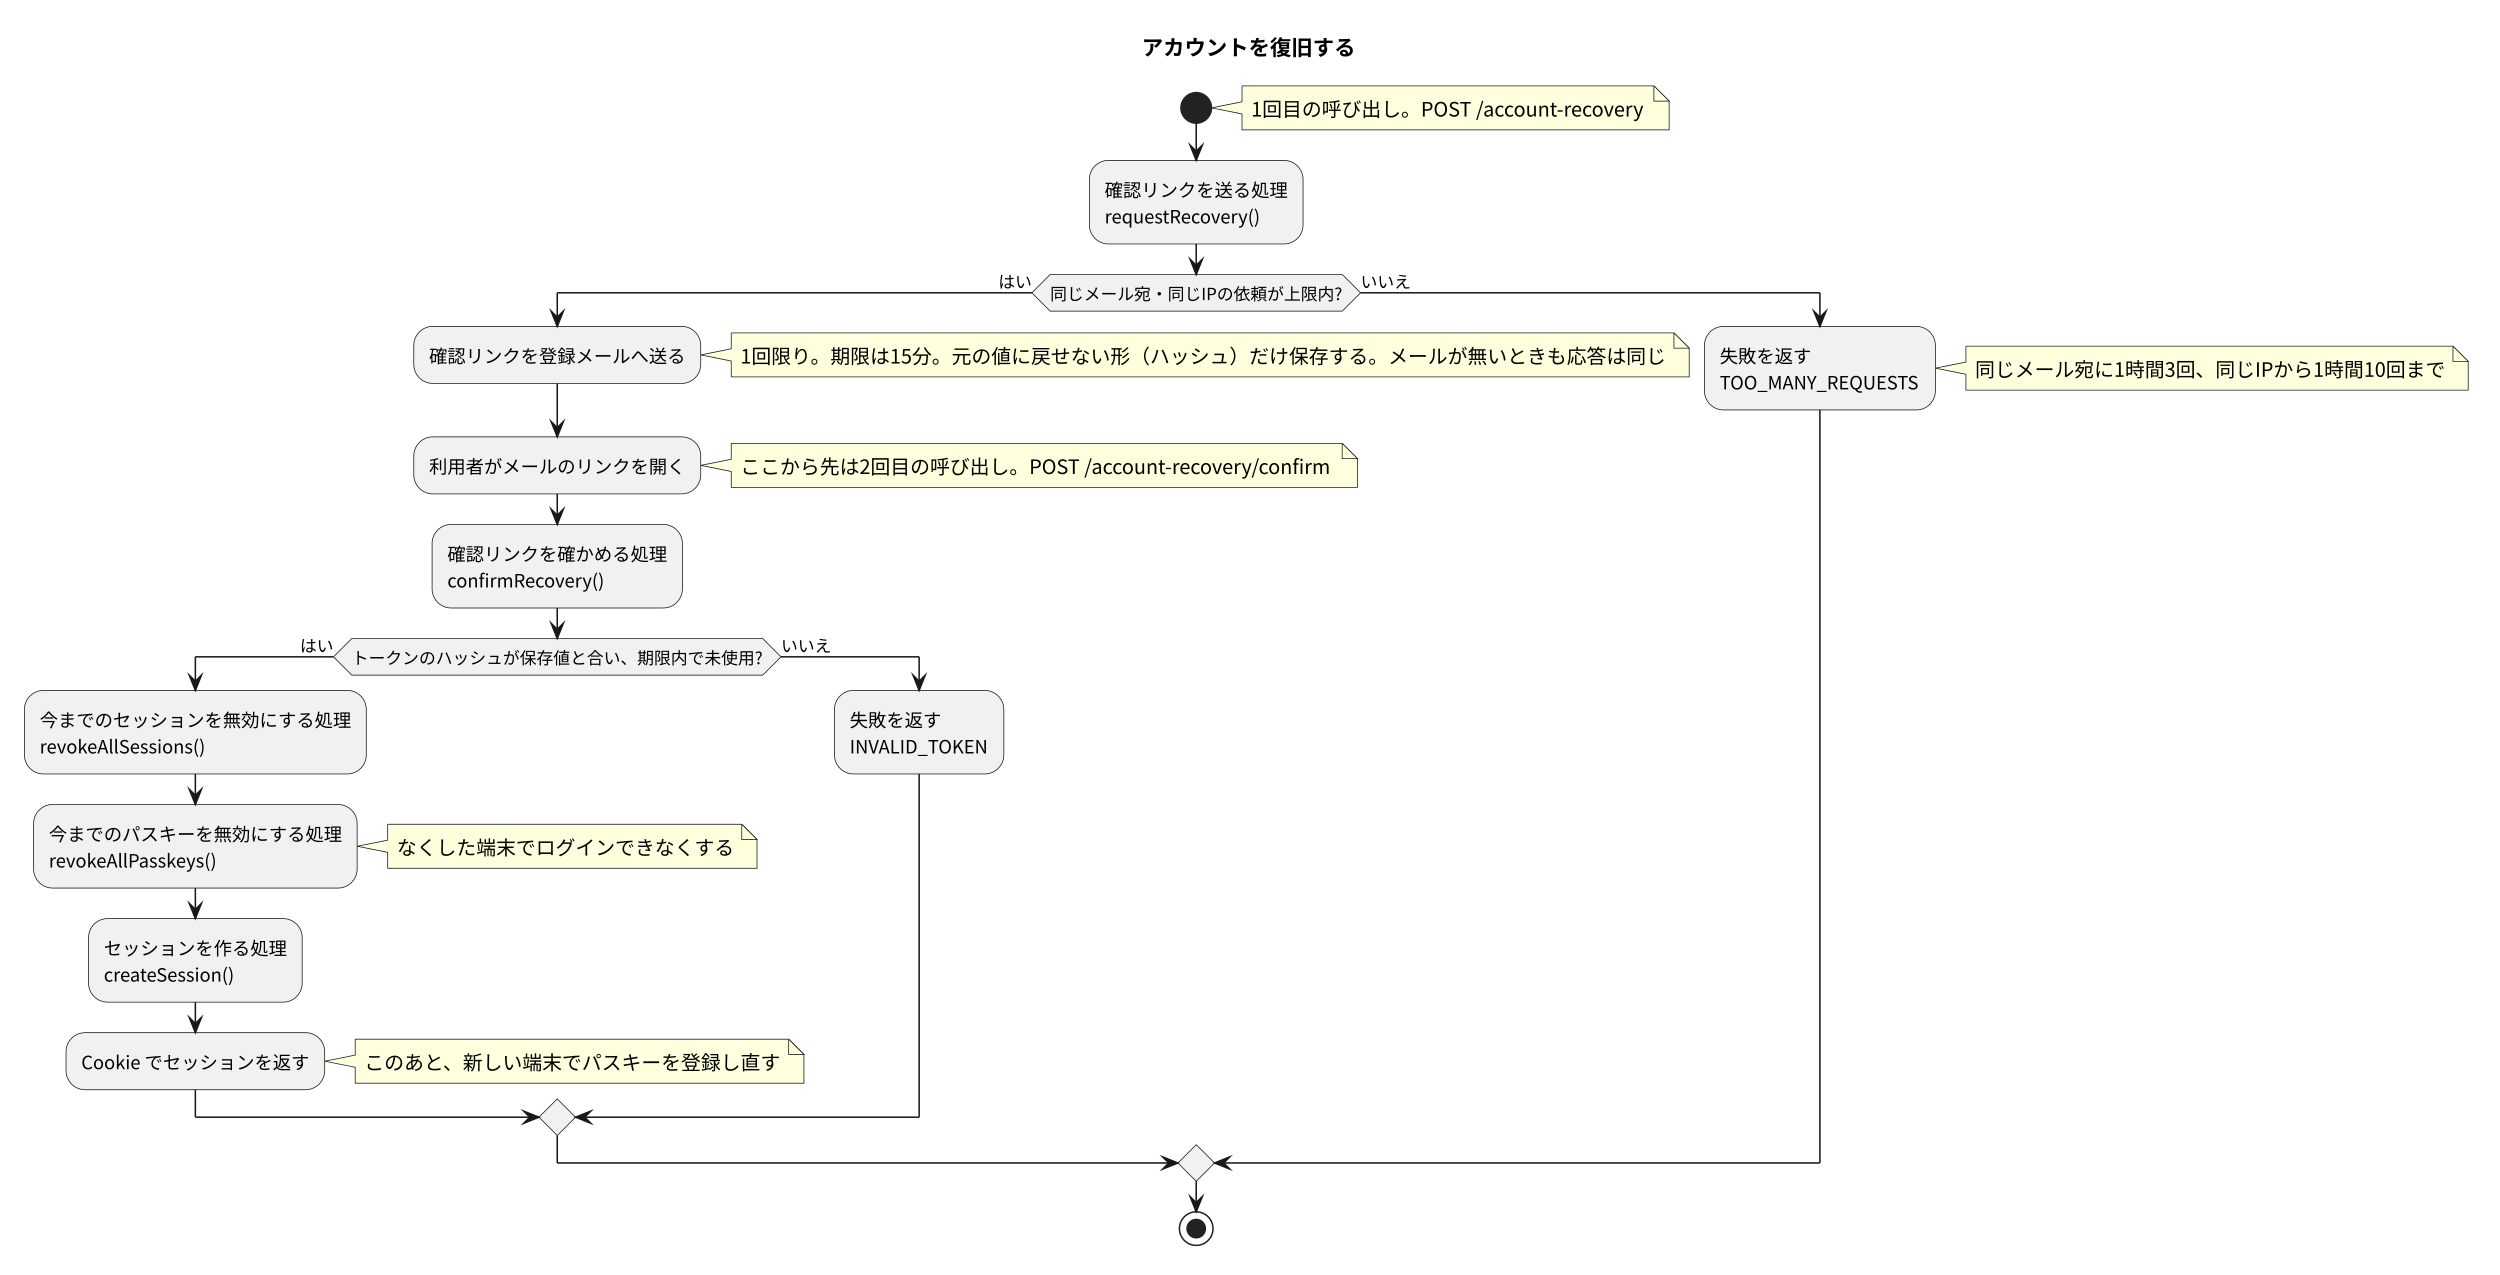
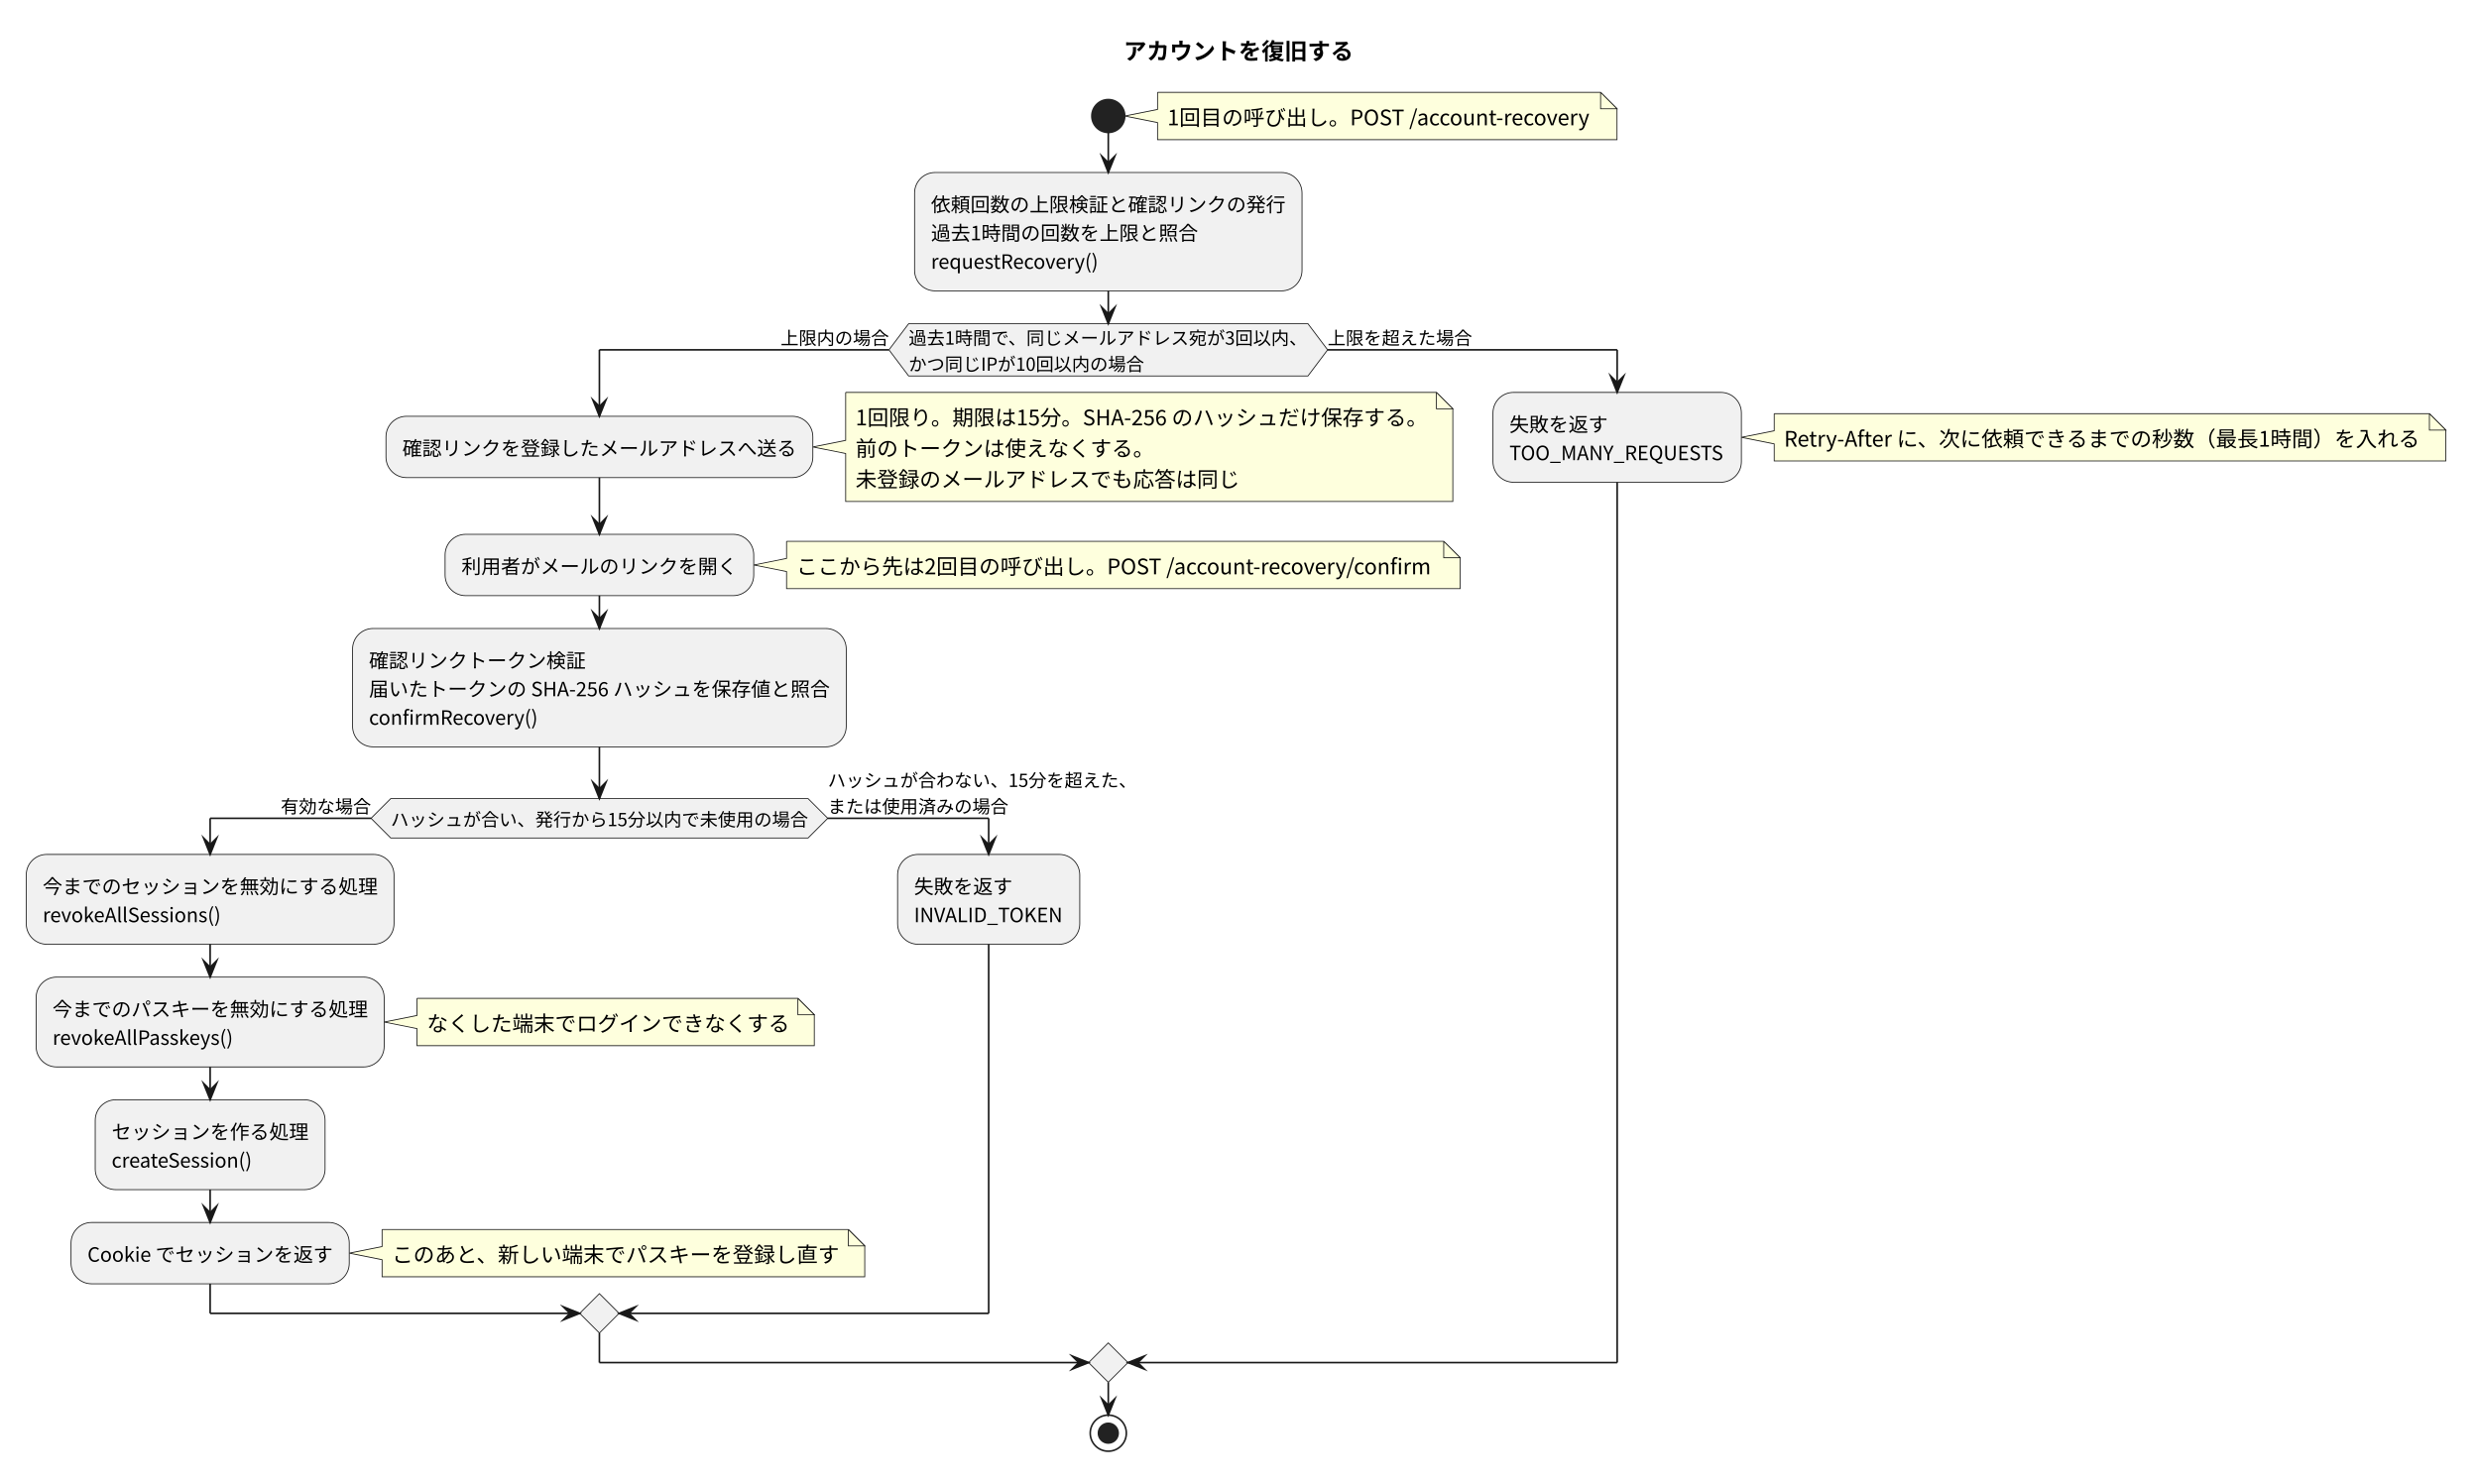
- <svg xmlns="http://www.w3.org/2000/svg" version="1.1" data-diagram-type="ACTIVITY" style="width:1638px;height:835px;background:#FFFFFF;" width="1638px" height="835px" viewBox="0 0 1638 835" zoomAndPan="magnify" preserveAspectRatio="none" contentStyleType="text/css">
+ <svg xmlns="http://www.w3.org/2000/svg" version="1.1" data-diagram-type="ACTIVITY" style="width:1510px;height:904px;background:#FFFFFF;" width="1510px" height="904px" viewBox="0 0 1510 904" zoomAndPan="magnify" preserveAspectRatio="none" contentStyleType="text/css">
  <defs />
  <g font-family="sans-serif" lengthAdjust="spacing">
    <g class="title" data-source-line="7">
-       <text x="748.087" y="36.24" fill="#000" font-size="14" textLength="139.999" font-weight="700" font-family="'Noto Sans CJK JP'">アカウントを復旧する</text>
+       <text x="684.395" y="36.24" fill="#000" font-size="14" textLength="139.999" font-weight="700" font-family="'Noto Sans CJK JP'">アカウントを復旧する</text>
    </g>
-     <path d="M813.759,56.272 L813.759,66.684 L793.759,70.684 L813.759,74.684 L813.759,85.096 A0,0 0 0 0 813.759,85.096 L1093.628,85.096 A0,0 0 0 0 1093.628,85.096 L1093.628,66.272 L1083.628,56.272 L813.759,56.272 A0,0 0 0 0 813.759,56.272" style="stroke:#181818;stroke-width:0.5;" fill="#FEFFDD" />
-     <path d="M1083.628,56.272 L1083.628,66.272 L1093.628,66.272 L1083.628,56.272" style="stroke:#181818;stroke-width:0.5;" fill="#FEFFDD" />
-     <text x="819.759" y="76.352" fill="#000" font-size="13" textLength="258.869" font-family="'Noto Sans CJK JP'">1回目の呼び出し。POST /account-recovery</text>
-     <ellipse cx="783.759" cy="70.684" rx="10" ry="10" fill="#222" style="stroke:#222;stroke-width:1;" />
-     <rect x="713.758" y="105.096" width="140.001" height="54.752" fill="#F1F1F1" style="stroke:#181818;stroke-width:0.5;" rx="12.5" ry="12.5" />
-     <text x="723.758" y="129.016" fill="#000" font-size="12" textLength="120.001" font-family="'Noto Sans CJK JP'">確認リンクを送る処理</text>
-     <text x="723.758" y="146.392" fill="#000" font-size="12" textLength="102.397" font-family="'Noto Sans CJK JP'">requestRecovery()</text>
-     <polygon points="688.059,179.848,879.458,179.848,891.458,191.848,879.458,203.848,688.059,203.848,676.059,191.848,688.059,179.848" fill="#F1F1F1" style="stroke:#181818;stroke-width:0.5;stroke-linejoin:miter;stroke-miterlimit:10;" />
-     <text x="688.059" y="196.644" fill="#000" font-size="11" textLength="191.399" font-family="'Noto Sans CJK JP'">同じメール宛・同じIPの依頼が上限内?</text>
-     <text x="654.059" y="188.68" fill="#000" font-size="11" textLength="22" font-family="'Noto Sans CJK JP'">はい</text>
-     <text x="891.458" y="188.68" fill="#000" font-size="11" textLength="33" font-family="'Noto Sans CJK JP'">いいえ</text>
-     <path d="M479.11,218.124 L479.11,228.536 L459.11,232.536 L479.11,236.536 L479.11,246.948 A0,0 0 0 0 479.11,246.948 L1106.755,246.948 A0,0 0 0 0 1106.755,246.948 L1106.755,228.124 L1096.755,218.124 L479.11,218.124 A0,0 0 0 0 479.11,218.124" style="stroke:#181818;stroke-width:0.5;" fill="#FEFFDD" />
-     <path d="M1096.755,218.124 L1096.755,228.124 L1106.755,228.124 L1096.755,218.124" style="stroke:#181818;stroke-width:0.5;" fill="#FEFFDD" />
-     <text x="485.11" y="238.204" fill="#000" font-size="13" textLength="606.645" font-family="'Noto Sans CJK JP'">1回限り。期限は15分。元の値に戻せない形（ハッシュ）だけ保存する。メールが無いときも応答は同じ</text>
-     <rect x="271.109" y="213.848" width="188.001" height="37.376" fill="#F1F1F1" style="stroke:#181818;stroke-width:0.5;" rx="12.5" ry="12.5" />
-     <text x="281.109" y="237.768" fill="#000" font-size="12" textLength="168.001" font-family="'Noto Sans CJK JP'">確認リンクを登録メールへ送る</text>
-     <path d="M479.11,290.5 L479.11,300.912 L459.11,304.912 L479.11,308.912 L479.11,319.324 A0,0 0 0 0 479.11,319.324 L889.395,319.324 A0,0 0 0 0 889.395,319.324 L889.395,300.5 L879.395,290.5 L479.11,290.5 A0,0 0 0 0 479.11,290.5" style="stroke:#181818;stroke-width:0.5;" fill="#FEFFDD" />
-     <path d="M879.395,290.5 L879.395,300.5 L889.395,300.5 L879.395,290.5" style="stroke:#181818;stroke-width:0.5;" fill="#FEFFDD" />
-     <text x="485.11" y="310.58" fill="#000" font-size="13" textLength="389.285" font-family="'Noto Sans CJK JP'">ここから先は2回目の呼び出し。POST /account-recovery/confirm</text>
-     <rect x="271.109" y="286.224" width="188.001" height="37.376" fill="#F1F1F1" style="stroke:#181818;stroke-width:0.5;" rx="12.5" ry="12.5" />
-     <text x="281.109" y="310.144" fill="#000" font-size="12" textLength="168.001" font-family="'Noto Sans CJK JP'">利用者がメールのリンクを開く</text>
-     <rect x="283.109" y="343.6" width="164.001" height="54.752" fill="#F1F1F1" style="stroke:#181818;stroke-width:0.5;" rx="12.5" ry="12.5" />
-     <text x="293.109" y="367.521" fill="#000" font-size="12" textLength="144.001" font-family="'Noto Sans CJK JP'">確認リンクを確かめる処理</text>
-     <text x="293.109" y="384.897" fill="#000" font-size="12" textLength="103.261" font-family="'Noto Sans CJK JP'">confirmRecovery()</text>
-     <polygon points="230.503,418.353,499.715,418.353,511.715,430.353,499.715,442.353,230.503,442.353,218.503,430.353,230.503,418.353" fill="#F1F1F1" style="stroke:#181818;stroke-width:0.5;stroke-linejoin:miter;stroke-miterlimit:10;" />
-     <text x="230.503" y="435.149" fill="#000" font-size="11" textLength="269.212" font-family="'Noto Sans CJK JP'">トークンのハッシュが保存値と合い、期限内で未使用?</text>
-     <text x="196.503" y="427.185" fill="#000" font-size="11" textLength="22" font-family="'Noto Sans CJK JP'">はい</text>
-     <text x="511.715" y="427.185" fill="#000" font-size="11" textLength="33" font-family="'Noto Sans CJK JP'">いいえ</text>
-     <rect x="16" y="452.353" width="224.002" height="54.752" fill="#F1F1F1" style="stroke:#181818;stroke-width:0.5;" rx="12.5" ry="12.5" />
-     <text x="26" y="476.273" fill="#000" font-size="12" textLength="204.002" font-family="'Noto Sans CJK JP'">今までのセッションを無効にする処理</text>
-     <text x="26" y="493.649" fill="#000" font-size="12" textLength="108.865" font-family="'Noto Sans CJK JP'">revokeAllSessions()</text>
-     <path d="M254.002,540.069 L254.002,550.481 L234.002,554.481 L254.002,558.481 L254.002,568.893 A0,0 0 0 0 254.002,568.893 L496.002,568.893 A0,0 0 0 0 496.002,568.893 L496.002,550.069 L486.002,540.069 L254.002,540.069 A0,0 0 0 0 254.002,540.069" style="stroke:#181818;stroke-width:0.5;" fill="#FEFFDD" />
-     <path d="M486.002,540.069 L486.002,550.069 L496.002,550.069 L486.002,540.069" style="stroke:#181818;stroke-width:0.5;" fill="#FEFFDD" />
-     <text x="260.002" y="560.149" fill="#000" font-size="13" textLength="221" font-family="'Noto Sans CJK JP'">なくした端末でログインできなくする</text>
-     <rect x="22" y="527.105" width="212.001" height="54.752" fill="#F1F1F1" style="stroke:#181818;stroke-width:0.5;" rx="12.5" ry="12.5" />
-     <text x="32" y="551.025" fill="#000" font-size="12" textLength="192.001" font-family="'Noto Sans CJK JP'">今までのパスキーを無効にする処理</text>
-     <text x="32" y="568.401" fill="#000" font-size="12" textLength="111.049" font-family="'Noto Sans CJK JP'">revokeAllPasskeys()</text>
-     <rect x="58" y="601.857" width="140.001" height="54.752" fill="#F1F1F1" style="stroke:#181818;stroke-width:0.5;" rx="12.5" ry="12.5" />
-     <text x="68" y="625.777" fill="#000" font-size="12" textLength="120.001" font-family="'Noto Sans CJK JP'">セッションを作る処理</text>
-     <text x="68" y="643.153" fill="#000" font-size="12" textLength="86.389" font-family="'Noto Sans CJK JP'">createSession()</text>
-     <path d="M232.731,680.885 L232.731,691.297 L212.731,695.297 L232.731,699.297 L232.731,709.709 A0,0 0 0 0 232.731,709.709 L526.732,709.709 A0,0 0 0 0 526.732,709.709 L526.732,690.885 L516.732,680.885 L232.731,680.885 A0,0 0 0 0 232.731,680.885" style="stroke:#181818;stroke-width:0.5;" fill="#FEFFDD" />
-     <path d="M516.732,680.885 L516.732,690.885 L526.732,690.885 L516.732,680.885" style="stroke:#181818;stroke-width:0.5;" fill="#FEFFDD" />
-     <text x="238.731" y="700.965" fill="#000" font-size="13" textLength="273" font-family="'Noto Sans CJK JP'">このあと、新しい端末でパスキーを登録し直す</text>
-     <rect x="43.27" y="676.609" width="169.461" height="37.376" fill="#F1F1F1" style="stroke:#181818;stroke-width:0.5;" rx="12.5" ry="12.5" />
-     <text x="53.27" y="700.529" fill="#000" font-size="12" textLength="149.461" font-family="'Noto Sans CJK JP'">Cookie でセッションを返す</text>
-     <rect x="546.732" y="452.353" width="110.973" height="54.752" fill="#F1F1F1" style="stroke:#181818;stroke-width:0.5;" rx="12.5" ry="12.5" />
-     <text x="556.732" y="476.273" fill="#000" font-size="12" textLength="60" font-family="'Noto Sans CJK JP'">失敗を返す</text>
-     <text x="556.732" y="493.649" fill="#000" font-size="12" textLength="90.973" font-family="'Noto Sans CJK JP'">INVALID_TOKEN</text>
-     <polygon points="365.109,719.986,377.109,731.986,365.109,743.986,353.109,731.986,365.109,719.986" fill="#F1F1F1" style="stroke:#181818;stroke-width:0.5;stroke-linejoin:miter;stroke-miterlimit:10;" />
-     <path d="M1288.06,226.812 L1288.06,237.224 L1268.06,241.224 L1288.06,245.224 L1288.06,255.636 A0,0 0 0 0 1288.06,255.636 L1617.174,255.636 A0,0 0 0 0 1617.174,255.636 L1617.174,236.812 L1607.174,226.812 L1288.06,226.812 A0,0 0 0 0 1288.06,226.812" style="stroke:#181818;stroke-width:0.5;" fill="#FEFFDD" />
-     <path d="M1607.174,226.812 L1607.174,236.812 L1617.174,236.812 L1607.174,226.812" style="stroke:#181818;stroke-width:0.5;" fill="#FEFFDD" />
-     <text x="1294.06" y="246.892" fill="#000" font-size="13" textLength="308.113" font-family="'Noto Sans CJK JP'">同じメール宛に1時間3回、同じIPから1時間10回まで</text>
-     <rect x="1116.755" y="213.848" width="151.305" height="54.752" fill="#F1F1F1" style="stroke:#181818;stroke-width:0.5;" rx="12.5" ry="12.5" />
-     <text x="1126.755" y="237.768" fill="#000" font-size="12" textLength="60" font-family="'Noto Sans CJK JP'">失敗を返す</text>
-     <text x="1126.755" y="255.144" fill="#000" font-size="12" textLength="131.305" font-family="'Noto Sans CJK JP'">TOO_MANY_REQUESTS</text>
-     <polygon points="783.759,749.986,795.759,761.986,783.759,773.986,771.759,761.986,783.759,749.986" fill="#F1F1F1" style="stroke:#181818;stroke-width:0.5;stroke-linejoin:miter;stroke-miterlimit:10;" />
-     <ellipse cx="783.759" cy="804.986" rx="11" ry="11" fill="none" style="stroke:#222;stroke-width:1;" />
-     <ellipse cx="783.759" cy="804.986" rx="6" ry="6" fill="#222" style="stroke:#222;stroke-width:1;" />
-     <line x1="783.759" y1="80.684" x2="783.759" y2="105.096" style="stroke:#181818;stroke-width:1;" />
-     <polygon points="779.759,95.096,783.759,105.096,787.759,95.096,783.759,99.096" fill="#181818" style="stroke:#181818;stroke-width:1;stroke-linejoin:miter;stroke-miterlimit:10;" />
-     <line x1="365.109" y1="251.224" x2="365.109" y2="286.224" style="stroke:#181818;stroke-width:1;" />
-     <polygon points="361.109,276.224,365.109,286.224,369.109,276.224,365.109,280.224" fill="#181818" style="stroke:#181818;stroke-width:1;stroke-linejoin:miter;stroke-miterlimit:10;" />
-     <line x1="365.109" y1="323.6" x2="365.109" y2="343.6" style="stroke:#181818;stroke-width:1;" />
-     <polygon points="361.109,333.6,365.109,343.6,369.109,333.6,365.109,337.6" fill="#181818" style="stroke:#181818;stroke-width:1;stroke-linejoin:miter;stroke-miterlimit:10;" />
-     <line x1="128.001" y1="507.105" x2="128.001" y2="527.105" style="stroke:#181818;stroke-width:1;" />
-     <polygon points="124.001,517.105,128.001,527.105,132.001,517.105,128.001,521.105" fill="#181818" style="stroke:#181818;stroke-width:1;stroke-linejoin:miter;stroke-miterlimit:10;" />
-     <line x1="128.001" y1="581.857" x2="128.001" y2="601.857" style="stroke:#181818;stroke-width:1;" />
-     <polygon points="124.001,591.857,128.001,601.857,132.001,591.857,128.001,595.857" fill="#181818" style="stroke:#181818;stroke-width:1;stroke-linejoin:miter;stroke-miterlimit:10;" />
-     <line x1="128.001" y1="656.609" x2="128.001" y2="676.609" style="stroke:#181818;stroke-width:1;" />
-     <polygon points="124.001,666.609,128.001,676.609,132.001,666.609,128.001,670.609" fill="#181818" style="stroke:#181818;stroke-width:1;stroke-linejoin:miter;stroke-miterlimit:10;" />
-     <line x1="218.503" y1="430.353" x2="128.001" y2="430.353" style="stroke:#181818;stroke-width:1;" />
-     <line x1="128.001" y1="430.353" x2="128.001" y2="452.353" style="stroke:#181818;stroke-width:1;" />
-     <polygon points="124.001,442.353,128.001,452.353,132.001,442.353,128.001,446.353" fill="#181818" style="stroke:#181818;stroke-width:1;stroke-linejoin:miter;stroke-miterlimit:10;" />
-     <line x1="511.715" y1="430.353" x2="602.218" y2="430.353" style="stroke:#181818;stroke-width:1;" />
-     <line x1="602.218" y1="430.353" x2="602.218" y2="452.353" style="stroke:#181818;stroke-width:1;" />
-     <polygon points="598.218,442.353,602.218,452.353,606.218,442.353,602.218,446.353" fill="#181818" style="stroke:#181818;stroke-width:1;stroke-linejoin:miter;stroke-miterlimit:10;" />
-     <line x1="128.001" y1="713.986" x2="128.001" y2="731.986" style="stroke:#181818;stroke-width:1;" />
-     <line x1="128.001" y1="731.986" x2="353.109" y2="731.986" style="stroke:#181818;stroke-width:1;" />
-     <polygon points="343.109,727.986,353.109,731.986,343.109,735.986,347.109,731.986" fill="#181818" style="stroke:#181818;stroke-width:1;stroke-linejoin:miter;stroke-miterlimit:10;" />
-     <line x1="602.218" y1="507.105" x2="602.218" y2="731.986" style="stroke:#181818;stroke-width:1;" />
-     <line x1="602.218" y1="731.986" x2="377.109" y2="731.986" style="stroke:#181818;stroke-width:1;" />
-     <polygon points="387.109,727.986,377.109,731.986,387.109,735.986,383.109,731.986" fill="#181818" style="stroke:#181818;stroke-width:1;stroke-linejoin:miter;stroke-miterlimit:10;" />
-     <line x1="365.109" y1="398.353" x2="365.109" y2="418.353" style="stroke:#181818;stroke-width:1;" />
-     <polygon points="361.109,408.353,365.109,418.353,369.109,408.353,365.109,412.353" fill="#181818" style="stroke:#181818;stroke-width:1;stroke-linejoin:miter;stroke-miterlimit:10;" />
-     <line x1="676.059" y1="191.848" x2="365.109" y2="191.848" style="stroke:#181818;stroke-width:1;" />
-     <line x1="365.109" y1="191.848" x2="365.109" y2="213.848" style="stroke:#181818;stroke-width:1;" />
-     <polygon points="361.109,203.848,365.109,213.848,369.109,203.848,365.109,207.848" fill="#181818" style="stroke:#181818;stroke-width:1;stroke-linejoin:miter;stroke-miterlimit:10;" />
-     <line x1="891.458" y1="191.848" x2="1192.408" y2="191.848" style="stroke:#181818;stroke-width:1;" />
-     <line x1="1192.408" y1="191.848" x2="1192.408" y2="213.848" style="stroke:#181818;stroke-width:1;" />
-     <polygon points="1188.408,203.848,1192.408,213.848,1196.408,203.848,1192.408,207.848" fill="#181818" style="stroke:#181818;stroke-width:1;stroke-linejoin:miter;stroke-miterlimit:10;" />
-     <line x1="365.109" y1="743.986" x2="365.109" y2="761.986" style="stroke:#181818;stroke-width:1;" />
-     <line x1="365.109" y1="761.986" x2="771.759" y2="761.986" style="stroke:#181818;stroke-width:1;" />
-     <polygon points="761.759,757.986,771.759,761.986,761.759,765.986,765.759,761.986" fill="#181818" style="stroke:#181818;stroke-width:1;stroke-linejoin:miter;stroke-miterlimit:10;" />
-     <line x1="1192.408" y1="268.6" x2="1192.408" y2="761.986" style="stroke:#181818;stroke-width:1;" />
-     <line x1="1192.408" y1="761.986" x2="795.759" y2="761.986" style="stroke:#181818;stroke-width:1;" />
-     <polygon points="805.759,757.986,795.759,761.986,805.759,765.986,801.759,761.986" fill="#181818" style="stroke:#181818;stroke-width:1;stroke-linejoin:miter;stroke-miterlimit:10;" />
-     <line x1="783.759" y1="159.848" x2="783.759" y2="179.848" style="stroke:#181818;stroke-width:1;" />
-     <polygon points="779.759,169.848,783.759,179.848,787.759,169.848,783.759,173.848" fill="#181818" style="stroke:#181818;stroke-width:1;stroke-linejoin:miter;stroke-miterlimit:10;" />
-     <line x1="783.759" y1="773.986" x2="783.759" y2="793.986" style="stroke:#181818;stroke-width:1;" />
-     <polygon points="779.759,783.986,783.759,793.986,787.759,783.986,783.759,787.986" fill="#181818" style="stroke:#181818;stroke-width:1;stroke-linejoin:miter;stroke-miterlimit:10;" />
+     <path d="M705.079,56.272 L705.079,66.684 L685.079,70.684 L705.079,74.684 L705.079,85.096 A0,0 0 0 0 705.079,85.096 L984.948,85.096 A0,0 0 0 0 984.948,85.096 L984.948,66.272 L974.948,56.272 L705.079,56.272 A0,0 0 0 0 705.079,56.272" style="stroke:#181818;stroke-width:0.5;" fill="#FEFFDD" />
+     <path d="M974.948,56.272 L974.948,66.272 L984.948,66.272 L974.948,56.272" style="stroke:#181818;stroke-width:0.5;" fill="#FEFFDD" />
+     <text x="711.079" y="76.352" fill="#000" font-size="13" textLength="258.869" font-family="'Noto Sans CJK JP'">1回目の呼び出し。POST /account-recovery</text>
+     <ellipse cx="675.079" cy="70.684" rx="10" ry="10" fill="#222" style="stroke:#222;stroke-width:1;" />
+     <rect x="557.078" y="105.096" width="236.002" height="72.128" fill="#F1F1F1" style="stroke:#181818;stroke-width:0.5;" rx="12.5" ry="12.5" />
+     <text x="567.078" y="129.016" fill="#000" font-size="12" textLength="216.002" font-family="'Noto Sans CJK JP'">依頼回数の上限検証と確認リンクの発行</text>
+     <text x="567.078" y="146.392" fill="#000" font-size="12" textLength="162.661" font-family="'Noto Sans CJK JP'">過去1時間の回数を上限と照合</text>
+     <text x="567.078" y="163.768" fill="#000" font-size="12" textLength="102.397" font-family="'Noto Sans CJK JP'">requestRecovery()</text>
+     <polygon points="553.474,197.224,796.683,197.224,808.683,213.152,796.683,229.08,553.474,229.08,541.474,213.152,553.474,197.224" fill="#F1F1F1" style="stroke:#181818;stroke-width:0.5;stroke-linejoin:miter;stroke-miterlimit:10;" />
+     <text x="553.474" y="209.984" fill="#000" font-size="11" textLength="243.208" font-family="'Noto Sans CJK JP'">過去1時間で、同じメールアドレス宛が3回以内、</text>
+     <text x="553.474" y="225.912" fill="#000" font-size="11" textLength="143.395" font-family="'Noto Sans CJK JP'">かつ同じIPが10回以内の場合</text>
+     <text x="475.475" y="209.984" fill="#000" font-size="11" textLength="66" font-family="'Noto Sans CJK JP'">上限内の場合</text>
+     <text x="808.683" y="209.984" fill="#000" font-size="11" textLength="87.999" font-family="'Noto Sans CJK JP'">上限を超えた場合</text>
+     <path d="M515.11,239.08 L515.11,268.316 L495.11,272.316 L515.11,276.316 L515.11,305.552 A0,0 0 0 0 515.11,305.552 L884.94,305.552 A0,0 0 0 0 884.94,305.552 L884.94,249.08 L874.94,239.08 L515.11,239.08 A0,0 0 0 0 515.11,239.08" style="stroke:#181818;stroke-width:0.5;" fill="#FEFFDD" />
+     <path d="M874.94,239.08 L874.94,249.08 L884.94,249.08 L874.94,239.08" style="stroke:#181818;stroke-width:0.5;" fill="#FEFFDD" />
+     <text x="521.11" y="259.16" fill="#000" font-size="13" textLength="348.829" font-family="'Noto Sans CJK JP'">1回限り。期限は15分。SHA-256 のハッシュだけ保存する。</text>
+     <text x="521.11" y="277.984" fill="#000" font-size="13" textLength="182" font-family="'Noto Sans CJK JP'">前のトークンは使えなくする。</text>
+     <text x="521.11" y="296.808" fill="#000" font-size="13" textLength="234" font-family="'Noto Sans CJK JP'">未登録のメールアドレスでも応答は同じ</text>
+     <rect x="235.108" y="253.628" width="260.002" height="37.376" fill="#F1F1F1" style="stroke:#181818;stroke-width:0.5;" rx="12.5" ry="12.5" />
+     <text x="245.108" y="277.548" fill="#000" font-size="12" textLength="240.002" font-family="'Noto Sans CJK JP'">確認リンクを登録したメールアドレスへ送る</text>
+     <path d="M479.11,329.828 L479.11,340.24 L459.11,344.24 L479.11,348.24 L479.11,358.652 A0,0 0 0 0 479.11,358.652 L889.395,358.652 A0,0 0 0 0 889.395,358.652 L889.395,339.828 L879.395,329.828 L479.11,329.828 A0,0 0 0 0 479.11,329.828" style="stroke:#181818;stroke-width:0.5;" fill="#FEFFDD" />
+     <path d="M879.395,329.828 L879.395,339.828 L889.395,339.828 L879.395,329.828" style="stroke:#181818;stroke-width:0.5;" fill="#FEFFDD" />
+     <text x="485.11" y="349.908" fill="#000" font-size="13" textLength="389.285" font-family="'Noto Sans CJK JP'">ここから先は2回目の呼び出し。POST /account-recovery/confirm</text>
+     <rect x="271.109" y="325.552" width="188.001" height="37.376" fill="#F1F1F1" style="stroke:#181818;stroke-width:0.5;" rx="12.5" ry="12.5" />
+     <text x="281.109" y="349.472" fill="#000" font-size="12" textLength="168.001" font-family="'Noto Sans CJK JP'">利用者がメールのリンクを開く</text>
+     <rect x="214.756" y="382.928" width="300.706" height="72.128" fill="#F1F1F1" style="stroke:#181818;stroke-width:0.5;" rx="12.5" ry="12.5" />
+     <text x="224.756" y="406.848" fill="#000" font-size="12" textLength="132.001" font-family="'Noto Sans CJK JP'">確認リンクトークン検証</text>
+     <text x="224.756" y="424.224" fill="#000" font-size="12" textLength="280.706" font-family="'Noto Sans CJK JP'">届いたトークンの SHA-256 ハッシュを保存値と照合</text>
+     <text x="224.756" y="441.601" fill="#000" font-size="12" textLength="103.261" font-family="'Noto Sans CJK JP'">confirmRecovery()</text>
+     <polygon points="238.005,486.58,492.213,486.58,504.213,498.58,492.213,510.58,238.005,510.58,226.005,498.58,238.005,486.58" fill="#F1F1F1" style="stroke:#181818;stroke-width:0.5;stroke-linejoin:miter;stroke-miterlimit:10;" />
+     <text x="238.005" y="503.376" fill="#000" font-size="11" textLength="254.208" font-family="'Noto Sans CJK JP'">ハッシュが合い、発行から15分以内で未使用の場合</text>
+     <text x="171.006" y="495.412" fill="#000" font-size="11" textLength="55" font-family="'Noto Sans CJK JP'">有効な場合</text>
+     <text x="504.213" y="479.484" fill="#000" font-size="11" textLength="188.209" font-family="'Noto Sans CJK JP'">ハッシュが合わない、15分を超えた、</text>
+     <text x="504.213" y="495.412" fill="#000" font-size="11" textLength="109.999" font-family="'Noto Sans CJK JP'">または使用済みの場合</text>
+     <rect x="16" y="520.58" width="224.002" height="54.752" fill="#F1F1F1" style="stroke:#181818;stroke-width:0.5;" rx="12.5" ry="12.5" />
+     <text x="26" y="544.5" fill="#000" font-size="12" textLength="204.002" font-family="'Noto Sans CJK JP'">今までのセッションを無効にする処理</text>
+     <text x="26" y="561.877" fill="#000" font-size="12" textLength="108.865" font-family="'Noto Sans CJK JP'">revokeAllSessions()</text>
+     <path d="M254.002,608.297 L254.002,618.709 L234.002,622.709 L254.002,626.709 L254.002,637.121 A0,0 0 0 0 254.002,637.121 L496.002,637.121 A0,0 0 0 0 496.002,637.121 L496.002,618.297 L486.002,608.297 L254.002,608.297 A0,0 0 0 0 254.002,608.297" style="stroke:#181818;stroke-width:0.5;" fill="#FEFFDD" />
+     <path d="M486.002,608.297 L486.002,618.297 L496.002,618.297 L486.002,608.297" style="stroke:#181818;stroke-width:0.5;" fill="#FEFFDD" />
+     <text x="260.002" y="628.377" fill="#000" font-size="13" textLength="221" font-family="'Noto Sans CJK JP'">なくした端末でログインできなくする</text>
+     <rect x="22" y="595.333" width="212.001" height="54.752" fill="#F1F1F1" style="stroke:#181818;stroke-width:0.5;" rx="12.5" ry="12.5" />
+     <text x="32" y="619.253" fill="#000" font-size="12" textLength="192.001" font-family="'Noto Sans CJK JP'">今までのパスキーを無効にする処理</text>
+     <text x="32" y="636.629" fill="#000" font-size="12" textLength="111.049" font-family="'Noto Sans CJK JP'">revokeAllPasskeys()</text>
+     <rect x="58" y="670.085" width="140.001" height="54.752" fill="#F1F1F1" style="stroke:#181818;stroke-width:0.5;" rx="12.5" ry="12.5" />
+     <text x="68" y="694.005" fill="#000" font-size="12" textLength="120.001" font-family="'Noto Sans CJK JP'">セッションを作る処理</text>
+     <text x="68" y="711.381" fill="#000" font-size="12" textLength="86.389" font-family="'Noto Sans CJK JP'">createSession()</text>
+     <path d="M232.731,749.113 L232.731,759.525 L212.731,763.525 L232.731,767.525 L232.731,777.937 A0,0 0 0 0 232.731,777.937 L526.732,777.937 A0,0 0 0 0 526.732,777.937 L526.732,759.113 L516.732,749.113 L232.731,749.113 A0,0 0 0 0 232.731,749.113" style="stroke:#181818;stroke-width:0.5;" fill="#FEFFDD" />
+     <path d="M516.732,749.113 L516.732,759.113 L526.732,759.113 L516.732,749.113" style="stroke:#181818;stroke-width:0.5;" fill="#FEFFDD" />
+     <text x="238.731" y="769.193" fill="#000" font-size="13" textLength="273" font-family="'Noto Sans CJK JP'">このあと、新しい端末でパスキーを登録し直す</text>
+     <rect x="43.27" y="744.837" width="169.461" height="37.376" fill="#F1F1F1" style="stroke:#181818;stroke-width:0.5;" rx="12.5" ry="12.5" />
+     <text x="53.27" y="768.757" fill="#000" font-size="12" textLength="149.461" font-family="'Noto Sans CJK JP'">Cookie でセッションを返す</text>
+     <rect x="546.732" y="520.58" width="110.973" height="54.752" fill="#F1F1F1" style="stroke:#181818;stroke-width:0.5;" rx="12.5" ry="12.5" />
+     <text x="556.732" y="544.5" fill="#000" font-size="12" textLength="60" font-family="'Noto Sans CJK JP'">失敗を返す</text>
+     <text x="556.732" y="561.877" fill="#000" font-size="12" textLength="90.973" font-family="'Noto Sans CJK JP'">INVALID_TOKEN</text>
+     <polygon points="365.109,788.213,377.109,800.213,365.109,812.213,353.109,800.213,365.109,788.213" fill="#F1F1F1" style="stroke:#181818;stroke-width:0.5;stroke-linejoin:miter;stroke-miterlimit:10;" />
+     <path d="M1080.7,252.044 L1080.7,262.456 L1060.7,266.456 L1080.7,270.456 L1080.7,280.868 A0,0 0 0 0 1080.7,280.868 L1489.79,280.868 A0,0 0 0 0 1489.79,280.868 L1489.79,262.044 L1479.79,252.044 L1080.7,252.044 A0,0 0 0 0 1080.7,252.044" style="stroke:#181818;stroke-width:0.5;" fill="#FEFFDD" />
+     <path d="M1479.79,252.044 L1479.79,262.044 L1489.79,262.044 L1479.79,252.044" style="stroke:#181818;stroke-width:0.5;" fill="#FEFFDD" />
+     <text x="1086.7" y="272.124" fill="#000" font-size="13" textLength="388.089" font-family="'Noto Sans CJK JP'">Retry-After に、次に依頼できるまでの秒数（最長1時間）を入れる</text>
+     <rect x="909.395" y="239.08" width="151.305" height="54.752" fill="#F1F1F1" style="stroke:#181818;stroke-width:0.5;" rx="12.5" ry="12.5" />
+     <text x="919.395" y="263" fill="#000" font-size="12" textLength="60" font-family="'Noto Sans CJK JP'">失敗を返す</text>
+     <text x="919.395" y="280.376" fill="#000" font-size="12" textLength="131.305" font-family="'Noto Sans CJK JP'">TOO_MANY_REQUESTS</text>
+     <polygon points="675.079,818.213,687.079,830.213,675.079,842.213,663.079,830.213,675.079,818.213" fill="#F1F1F1" style="stroke:#181818;stroke-width:0.5;stroke-linejoin:miter;stroke-miterlimit:10;" />
+     <ellipse cx="675.079" cy="873.213" rx="11" ry="11" fill="none" style="stroke:#222;stroke-width:1;" />
+     <ellipse cx="675.079" cy="873.213" rx="6" ry="6" fill="#222" style="stroke:#222;stroke-width:1;" />
+     <line x1="675.079" y1="80.684" x2="675.079" y2="105.096" style="stroke:#181818;stroke-width:1;" />
+     <polygon points="671.079,95.096,675.079,105.096,679.079,95.096,675.079,99.096" fill="#181818" style="stroke:#181818;stroke-width:1;stroke-linejoin:miter;stroke-miterlimit:10;" />
+     <line x1="365.109" y1="291.004" x2="365.109" y2="325.552" style="stroke:#181818;stroke-width:1;" />
+     <polygon points="361.109,315.552,365.109,325.552,369.109,315.552,365.109,319.552" fill="#181818" style="stroke:#181818;stroke-width:1;stroke-linejoin:miter;stroke-miterlimit:10;" />
+     <line x1="365.109" y1="362.928" x2="365.109" y2="382.928" style="stroke:#181818;stroke-width:1;" />
+     <polygon points="361.109,372.928,365.109,382.928,369.109,372.928,365.109,376.928" fill="#181818" style="stroke:#181818;stroke-width:1;stroke-linejoin:miter;stroke-miterlimit:10;" />
+     <line x1="128.001" y1="575.333" x2="128.001" y2="595.333" style="stroke:#181818;stroke-width:1;" />
+     <polygon points="124.001,585.333,128.001,595.333,132.001,585.333,128.001,589.333" fill="#181818" style="stroke:#181818;stroke-width:1;stroke-linejoin:miter;stroke-miterlimit:10;" />
+     <line x1="128.001" y1="650.085" x2="128.001" y2="670.085" style="stroke:#181818;stroke-width:1;" />
+     <polygon points="124.001,660.085,128.001,670.085,132.001,660.085,128.001,664.085" fill="#181818" style="stroke:#181818;stroke-width:1;stroke-linejoin:miter;stroke-miterlimit:10;" />
+     <line x1="128.001" y1="724.837" x2="128.001" y2="744.837" style="stroke:#181818;stroke-width:1;" />
+     <polygon points="124.001,734.837,128.001,744.837,132.001,734.837,128.001,738.837" fill="#181818" style="stroke:#181818;stroke-width:1;stroke-linejoin:miter;stroke-miterlimit:10;" />
+     <line x1="226.005" y1="498.58" x2="128.001" y2="498.58" style="stroke:#181818;stroke-width:1;" />
+     <line x1="128.001" y1="498.58" x2="128.001" y2="520.58" style="stroke:#181818;stroke-width:1;" />
+     <polygon points="124.001,510.58,128.001,520.58,132.001,510.58,128.001,514.58" fill="#181818" style="stroke:#181818;stroke-width:1;stroke-linejoin:miter;stroke-miterlimit:10;" />
+     <line x1="504.213" y1="498.58" x2="602.218" y2="498.58" style="stroke:#181818;stroke-width:1;" />
+     <line x1="602.218" y1="498.58" x2="602.218" y2="520.58" style="stroke:#181818;stroke-width:1;" />
+     <polygon points="598.218,510.58,602.218,520.58,606.218,510.58,602.218,514.58" fill="#181818" style="stroke:#181818;stroke-width:1;stroke-linejoin:miter;stroke-miterlimit:10;" />
+     <line x1="128.001" y1="782.213" x2="128.001" y2="800.213" style="stroke:#181818;stroke-width:1;" />
+     <line x1="128.001" y1="800.213" x2="353.109" y2="800.213" style="stroke:#181818;stroke-width:1;" />
+     <polygon points="343.109,796.213,353.109,800.213,343.109,804.213,347.109,800.213" fill="#181818" style="stroke:#181818;stroke-width:1;stroke-linejoin:miter;stroke-miterlimit:10;" />
+     <line x1="602.218" y1="575.333" x2="602.218" y2="800.213" style="stroke:#181818;stroke-width:1;" />
+     <line x1="602.218" y1="800.213" x2="377.109" y2="800.213" style="stroke:#181818;stroke-width:1;" />
+     <polygon points="387.109,796.213,377.109,800.213,387.109,804.213,383.109,800.213" fill="#181818" style="stroke:#181818;stroke-width:1;stroke-linejoin:miter;stroke-miterlimit:10;" />
+     <line x1="365.109" y1="455.057" x2="365.109" y2="486.58" style="stroke:#181818;stroke-width:1;" />
+     <polygon points="361.109,476.58,365.109,486.58,369.109,476.58,365.109,480.58" fill="#181818" style="stroke:#181818;stroke-width:1;stroke-linejoin:miter;stroke-miterlimit:10;" />
+     <line x1="541.474" y1="213.152" x2="365.109" y2="213.152" style="stroke:#181818;stroke-width:1;" />
+     <line x1="365.109" y1="213.152" x2="365.109" y2="253.628" style="stroke:#181818;stroke-width:1;" />
+     <polygon points="361.109,243.628,365.109,253.628,369.109,243.628,365.109,247.628" fill="#181818" style="stroke:#181818;stroke-width:1;stroke-linejoin:miter;stroke-miterlimit:10;" />
+     <line x1="808.683" y1="213.152" x2="985.048" y2="213.152" style="stroke:#181818;stroke-width:1;" />
+     <line x1="985.048" y1="213.152" x2="985.048" y2="239.08" style="stroke:#181818;stroke-width:1;" />
+     <polygon points="981.048,229.08,985.048,239.08,989.048,229.08,985.048,233.08" fill="#181818" style="stroke:#181818;stroke-width:1;stroke-linejoin:miter;stroke-miterlimit:10;" />
+     <line x1="365.109" y1="812.213" x2="365.109" y2="830.213" style="stroke:#181818;stroke-width:1;" />
+     <line x1="365.109" y1="830.213" x2="663.079" y2="830.213" style="stroke:#181818;stroke-width:1;" />
+     <polygon points="653.079,826.213,663.079,830.213,653.079,834.213,657.079,830.213" fill="#181818" style="stroke:#181818;stroke-width:1;stroke-linejoin:miter;stroke-miterlimit:10;" />
+     <line x1="985.048" y1="293.832" x2="985.048" y2="830.213" style="stroke:#181818;stroke-width:1;" />
+     <line x1="985.048" y1="830.213" x2="687.079" y2="830.213" style="stroke:#181818;stroke-width:1;" />
+     <polygon points="697.079,826.213,687.079,830.213,697.079,834.213,693.079,830.213" fill="#181818" style="stroke:#181818;stroke-width:1;stroke-linejoin:miter;stroke-miterlimit:10;" />
+     <line x1="675.079" y1="177.224" x2="675.079" y2="197.224" style="stroke:#181818;stroke-width:1;" />
+     <polygon points="671.079,187.224,675.079,197.224,679.079,187.224,675.079,191.224" fill="#181818" style="stroke:#181818;stroke-width:1;stroke-linejoin:miter;stroke-miterlimit:10;" />
+     <line x1="675.079" y1="842.213" x2="675.079" y2="862.213" style="stroke:#181818;stroke-width:1;" />
+     <polygon points="671.079,852.213,675.079,862.213,679.079,852.213,675.079,856.213" fill="#181818" style="stroke:#181818;stroke-width:1;stroke-linejoin:miter;stroke-miterlimit:10;" />
  </g>
</svg>
